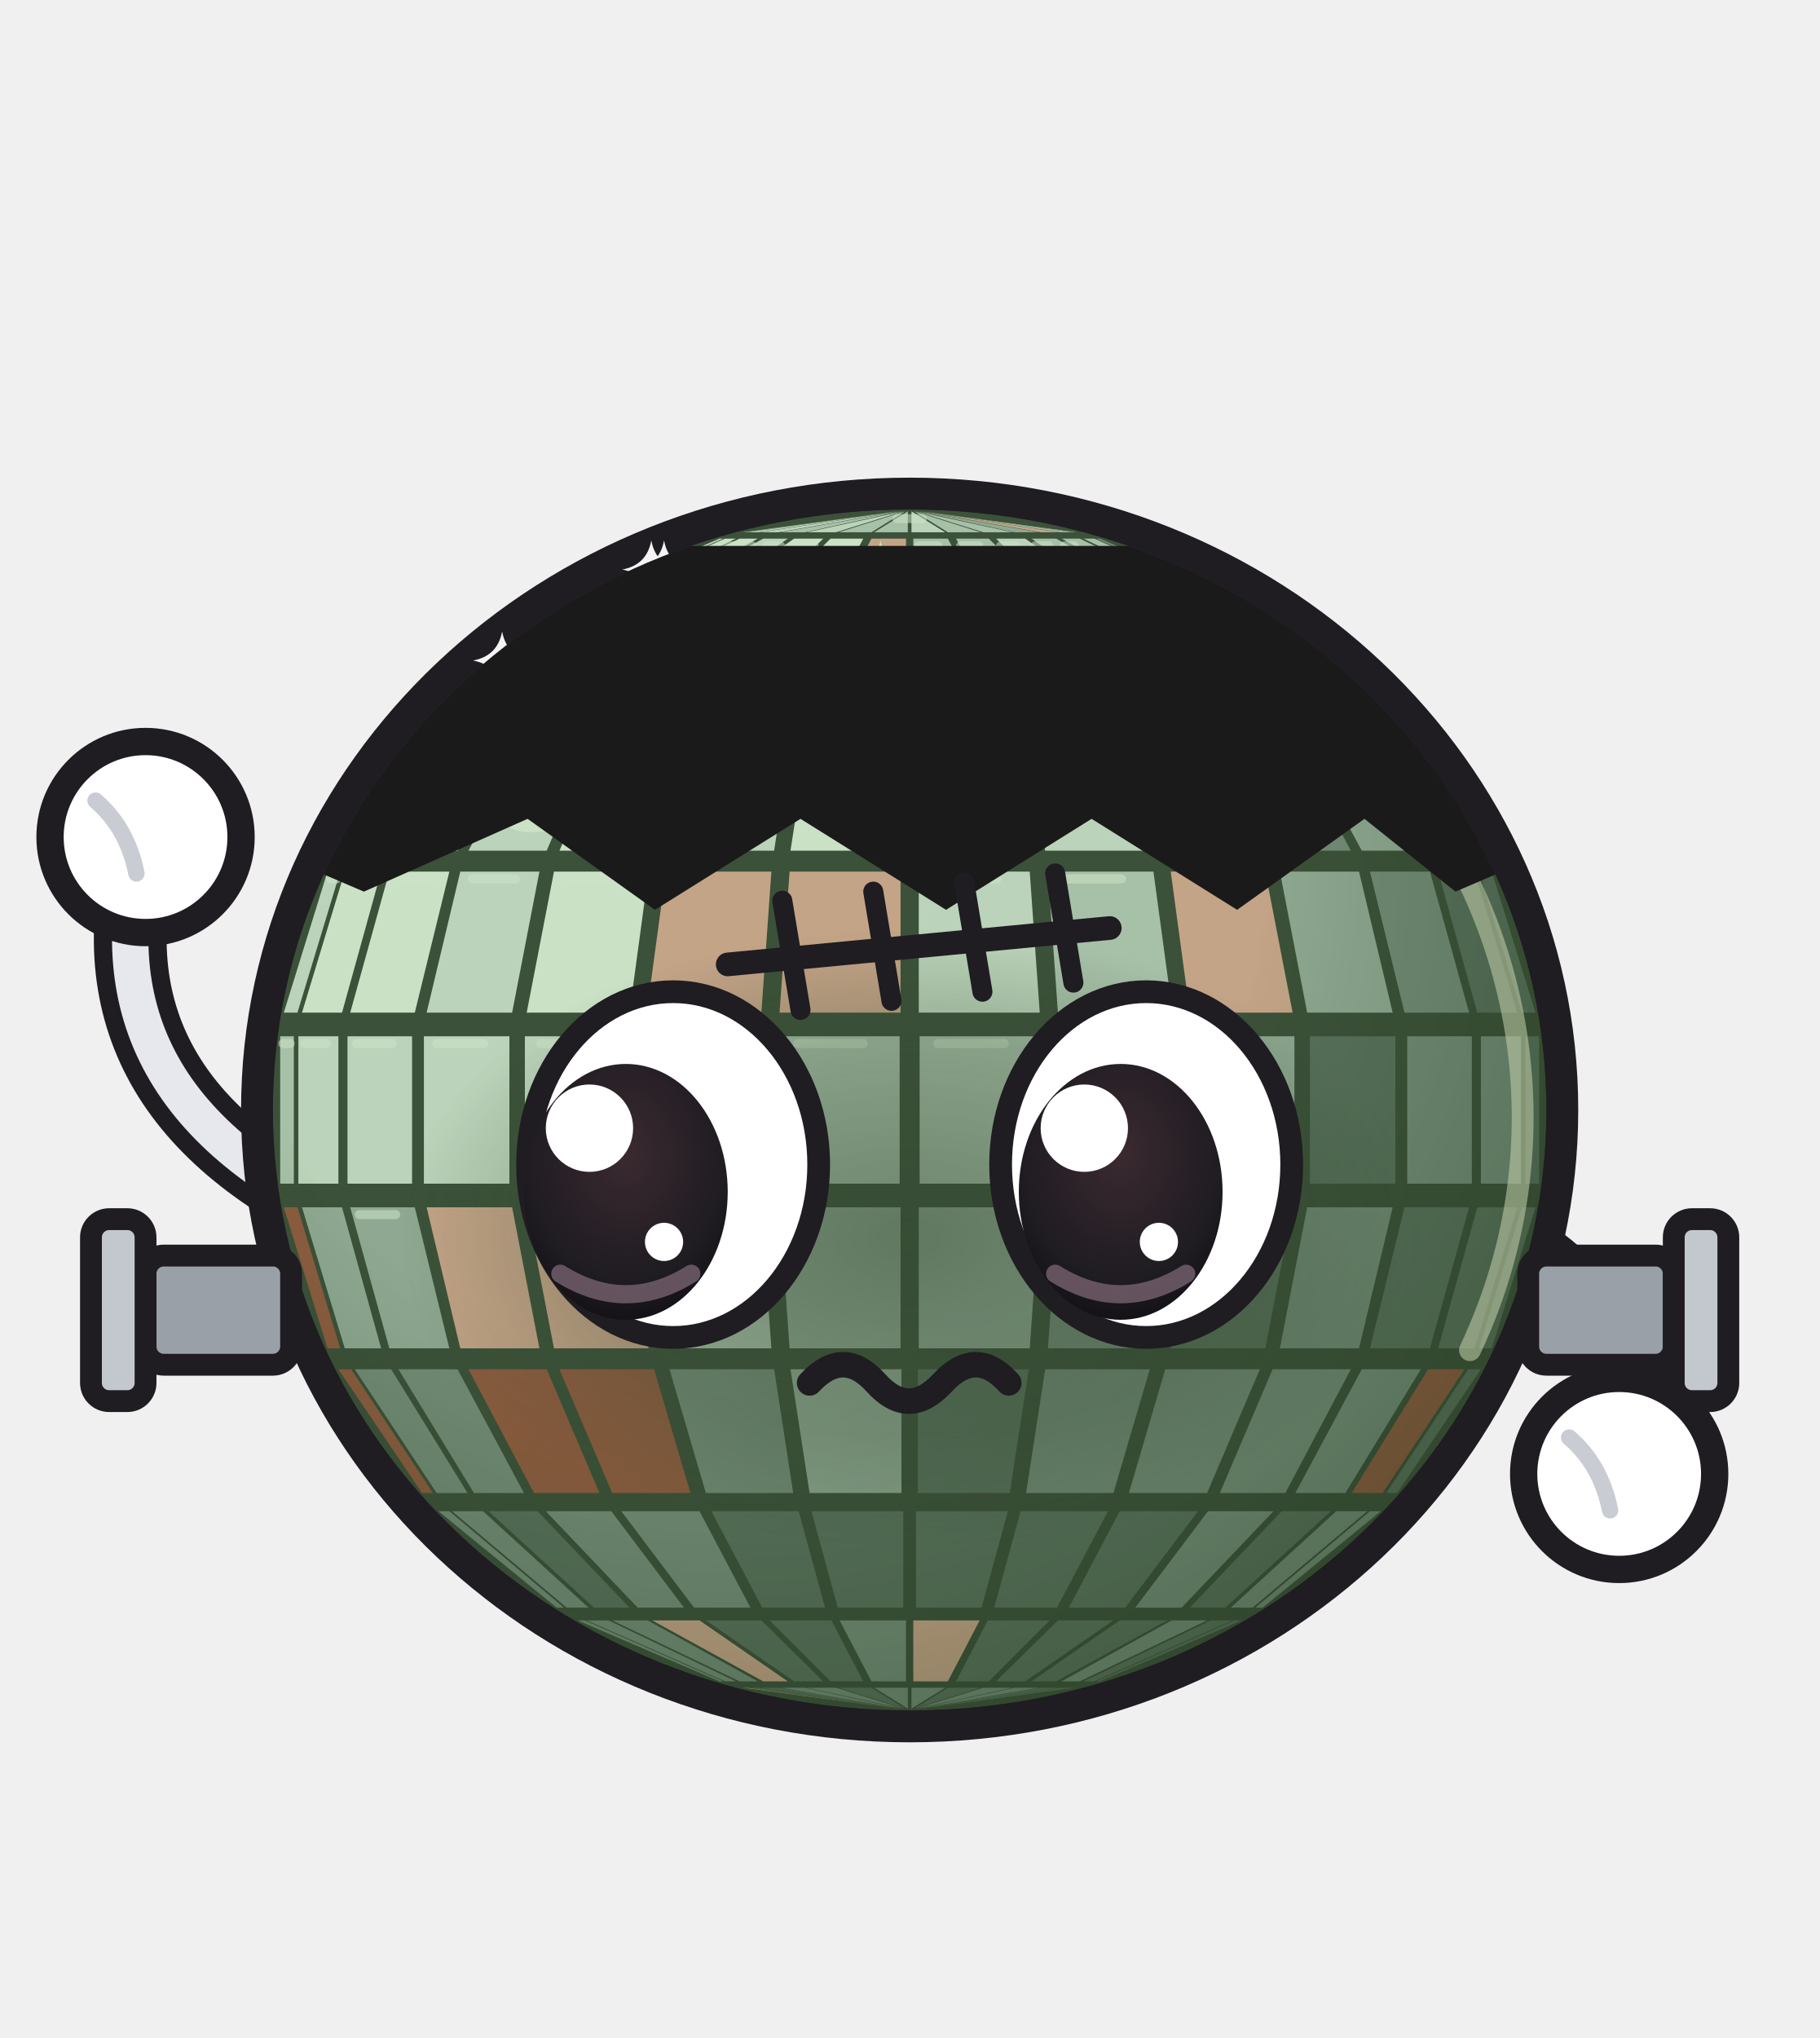
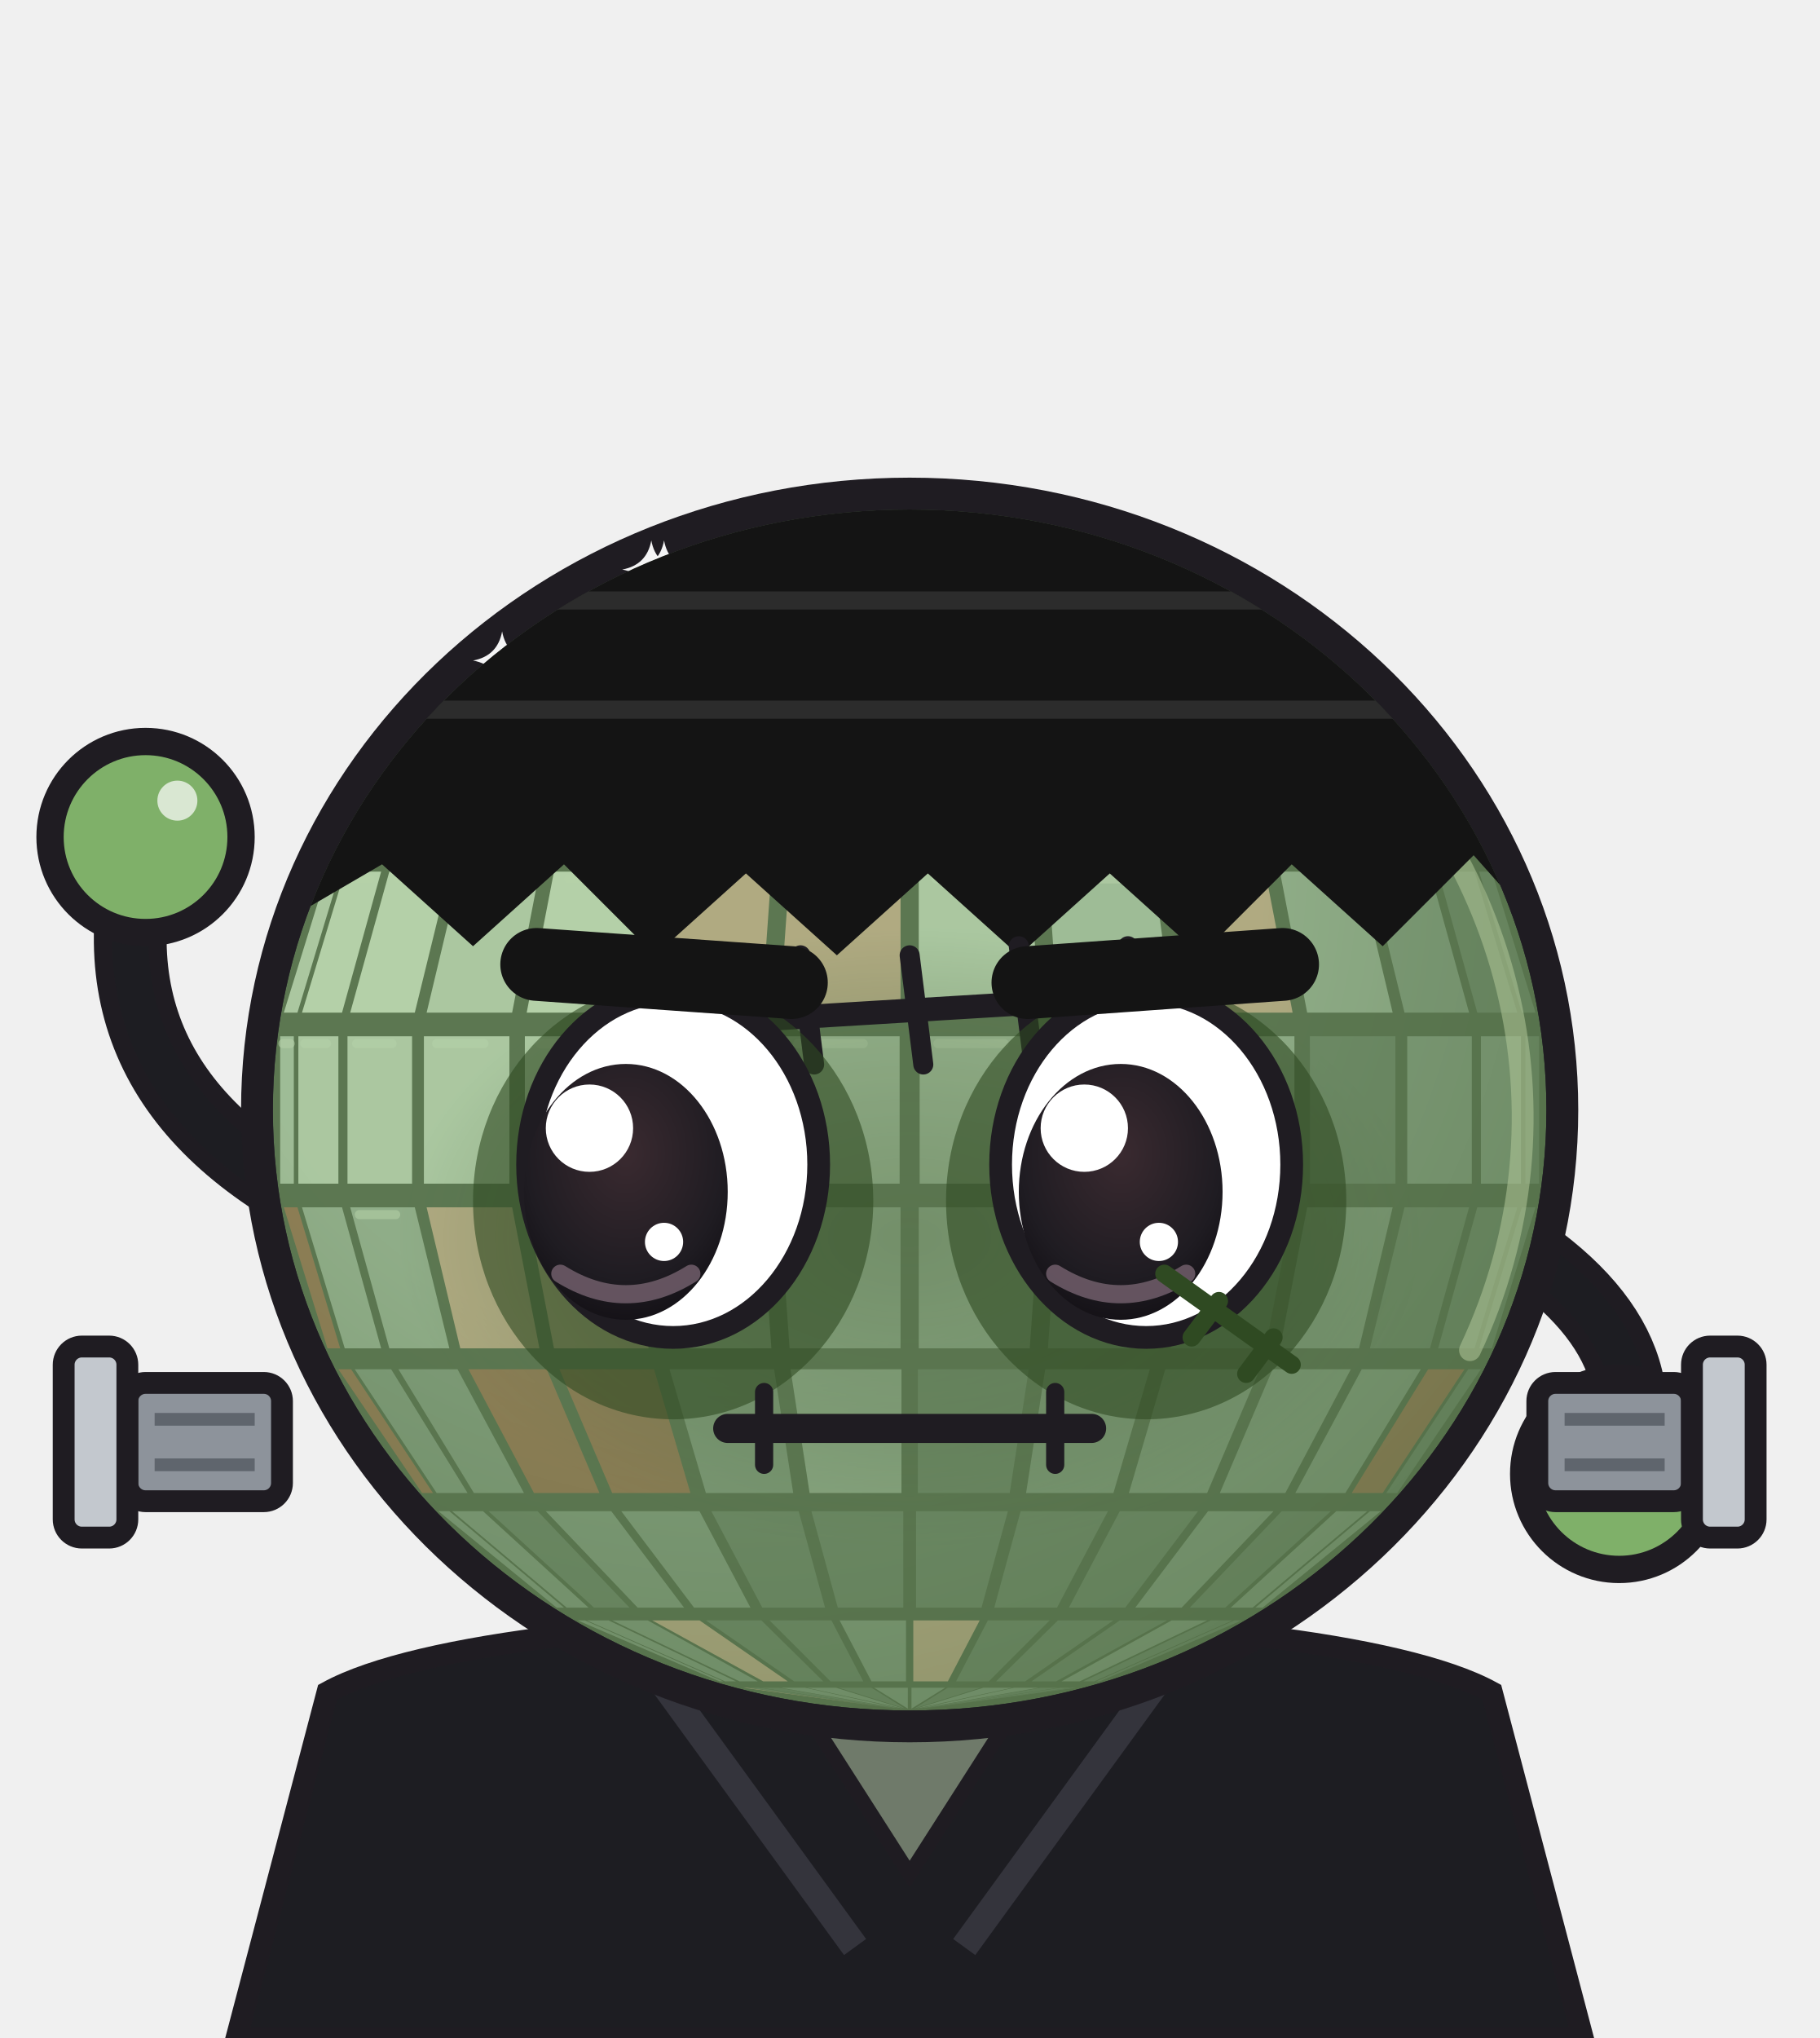
- <svg xmlns="http://www.w3.org/2000/svg" viewBox="0 0 200 224" role="img" aria-label="Globinho fantasiado de monstro, com parafusos e cicatriz">
+ <svg xmlns="http://www.w3.org/2000/svg" viewBox="0 0 200 224" role="img" aria-label="Globinho fantasiado de monstro, verde, com parafusos e cicatriz">
  <style>*{transform-box:view-box}.espia{transform-origin:100px 190px;animation:ginga 1s ease-in-out infinite alternate}@keyframes ginga{from{transform:rotate(-8deg)}to{transform:rotate(3deg)}}.braco-esq{animation:tchau .34s ease-in-out infinite alternate}@keyframes tchau{from{transform:rotate(-26deg)}to{transform:rotate(30deg)}}.olhos{animation:fecha 2.2s infinite}.palpebra{animation:abre 2.2s infinite}@keyframes fecha{0%,86%,100%{opacity:1}89%,94%{opacity:0}}@keyframes abre{0%,86%,100%{opacity:0}89%,94%{opacity:1}}@media (prefers-reduced-motion: reduce){*{animation:none!important}}</style>
  <defs>
    <clipPath id="cH5">
      <ellipse cx="100" cy="122" rx="70" ry="66" />
    </clipPath>
    <radialGradient id="sH5" cx="0.36" cy="0.3" r="0.82">
      <stop offset="0.5" stop-color="#000" stop-opacity="0" />
      <stop offset="1" stop-color="#000" stop-opacity="0.4" />
    </radialGradient>
    <radialGradient id="rH5" cx="0.5" cy="0.5" r="0.5">
      <stop offset="0" stop-color="#1F1C22" stop-opacity="0.5" />
      <stop offset="0.65" stop-color="#1F1C22" stop-opacity="0.26" />
      <stop offset="1" stop-color="#1F1C22" stop-opacity="0" />
    </radialGradient>
    <radialGradient id="iH5" cx="0.5" cy="0.35" r="0.7">
      <stop offset="0" stop-color="#3A2A30" />
      <stop offset="0.7" stop-color="#1F1C22" />
      <stop offset="1" stop-color="#120F14" />
    </radialGradient>
    <linearGradient id="tH5" x1="0" y1="0" x2="1" y2="0">
      <stop offset="0" stop-color="#7C808B" />
      <stop offset="0.35" stop-color="#FCFCFE" />
      <stop offset="1" stop-color="#A5A9B2" />
    </linearGradient>
  </defs>
  <g class="espia">
+     <path d="M36,186 C56,175 144,175 164,186 L174,224 L26,224Z" fill="#1d1d22" stroke="#1F1C22" stroke-width="2.4" />
+     <path d="M84,181 L100,206 L116,181Z" fill="#6f7a6a" stroke="#1F1C22" stroke-width="1.6" />
+     <path d="M70,181 L94,214 M130,181 L106,214" stroke="#34343c" stroke-width="3" fill="none" />
    <g class="braco braco-esq" style="transform-origin:38px 134px">
      <path d="M38,134 Q8,120 16,92" fill="none" stroke="#1F1C22" stroke-width="8" stroke-linecap="round" />
-       <path d="M38,134 Q8,120 16,92" fill="none" stroke="#E6E8ED" stroke-width="4" stroke-linecap="round" />
-       <circle cx="16" cy="92" r="10.5" fill="#FFFFFF" stroke="#1F1C22" stroke-width="3" />
-       <path d="M10.5,88 Q14,91 15,96" fill="none" stroke="#C9CCD3" stroke-width="1.8" stroke-linecap="round" />
-       <circle cx="19.5" cy="88" r="2.2" fill="#fff" />
+       <path d="M38,134 Q8,120 16,92" fill="none" stroke="#1d1d22" stroke-width="4" stroke-linecap="round" />
+       <circle cx="16" cy="92" r="10.5" fill="#7fb069" stroke="#1F1C22" stroke-width="3" />
+       <circle cx="19.5" cy="88" r="2.2" fill="#fff" opacity=".7" />
    </g>
    <g class="braco braco-dir" style="transform-origin:162px 134px">
      <path d="M162,134 Q184,146 178,162" fill="none" stroke="#1F1C22" stroke-width="8" stroke-linecap="round" />
-       <path d="M162,134 Q184,146 178,162" fill="none" stroke="#E6E8ED" stroke-width="4" stroke-linecap="round" />
-       <circle cx="178" cy="162" r="10.5" fill="#FFFFFF" stroke="#1F1C22" stroke-width="3" />
-       <path d="M172.5,158 Q176,161 177,166" fill="none" stroke="#C9CCD3" stroke-width="1.8" stroke-linecap="round" />
-       <circle cx="181.5" cy="158" r="2.2" fill="#fff" />
+       <path d="M162,134 Q184,146 178,162" fill="none" stroke="#1d1d22" stroke-width="4" stroke-linecap="round" />
+       <circle cx="178" cy="162" r="10.5" fill="#7fb069" stroke="#1F1C22" stroke-width="3" />
+       <circle cx="181.5" cy="158" r="2.2" fill="#fff" opacity=".7" />
    </g>
    <g class="corpo">
      <ellipse cx="100" cy="122" rx="73.5" ry="69.5" fill="#1F1C22" />
      <g class="facetas" clip-path="url(#cH5)">
        <ellipse cx="100" cy="122" rx="70" ry="66" fill="#2A2930" />
        <path d="M98.6,56.2 L98.6,56.2 L82.1,58.5 L81.7,58.5Z" fill="#C9CCD3" />
        <path d="M98.7,56.2 L98.7,56.2 L83.4,58.5 L82.2,58.5Z" fill="#E6E8ED" />
        <path d="M98.8,56.2 L98.8,56.2 L85.6,58.5 L83.6,58.5Z" fill="#E6E8ED" />
        <path d="M99.0,56.2 L99.0,56.2 L88.5,58.5 L85.8,58.5Z" fill="#C9CCD3" />
        <path d="M99.3,56.2 L99.3,56.2 L91.9,58.5 L88.7,58.5Z" fill="#E6E8ED" />
        <path d="M99.5,56.2 L99.5,56.2 L95.8,58.5 L92.2,58.5Z" fill="#C9CCD3" />
        <path d="M99.8,56.2 L99.8,56.2 L99.8,58.5 L96.1,58.5Z" fill="#C9CCD3" />
        <path d="M100.2,56.2 L100.2,56.2 L103.9,58.5 L100.2,58.5Z" fill="#E6E8ED" />
        <path d="M100.5,56.2 L100.5,56.2 L107.8,58.5 L104.2,58.5Z" fill="#C9CCD3" />
        <path d="M100.7,56.2 L100.7,56.2 L111.3,58.5 L108.1,58.5Z" fill="#C9CCD3" />
        <path d="M101.0,56.2 L101.0,56.2 L114.2,58.5 L111.5,58.5Z" fill="#A5A9B2" />
        <path d="M101.2,56.2 L101.2,56.2 L116.4,58.5 L114.4,58.5Z" fill="#F4A3A3" />
        <path d="M101.3,56.2 L101.3,56.2 L117.8,58.5 L116.6,58.5Z" fill="#C9CCD3" />
        <path d="M101.4,56.2 L101.4,56.2 L118.3,58.5 L117.9,58.5Z" fill="#C9CCD3" />
        <path d="M79.1,59.2 L79.5,59.2 L64.3,65.9 L63.5,65.9Z" fill="#E6E8ED" />
        <path d="M79.7,59.2 L80.9,59.2 L66.9,65.9 L64.5,65.9Z" fill="#FCFCFE" />
        <path d="M81.3,59.2 L83.3,59.2 L71.2,65.9 L67.3,65.9Z" fill="#FCFCFE" />
        <path d="M83.9,59.2 L86.6,59.2 L76.9,65.9 L71.7,65.9Z" fill="#E6E8ED" />
        <path d="M87.3,59.2 L90.5,59.2 L83.7,65.9 L77.6,65.9Z" fill="#FCFCFE" />
        <path d="M91.3,59.2 L94.9,59.2 L91.4,65.9 L84.6,65.9Z" fill="#FCFCFE" />
        <path d="M95.8,59.2 L99.6,59.2 L99.6,65.9 L92.3,65.9Z" fill="#F4A3A3" />
        <path d="M100.4,59.2 L104.2,59.2 L107.7,65.9 L100.4,65.9Z" fill="#C9CCD3" />
        <path d="M105.1,59.2 L108.7,59.2 L115.4,65.9 L108.6,65.9Z" fill="#C9CCD3" />
        <path d="M109.5,59.2 L112.7,59.2 L122.4,65.9 L116.3,65.9Z" fill="#E6E8ED" />
        <path d="M113.4,59.2 L116.1,59.2 L128.3,65.9 L123.1,65.9Z" fill="#C9CCD3" />
        <path d="M116.7,59.2 L118.7,59.2 L132.7,65.9 L128.8,65.9Z" fill="#C9CCD3" />
        <path d="M119.1,59.2 L120.3,59.2 L135.5,65.9 L133.1,65.9Z" fill="#C9CCD3" />
        <path d="M120.5,59.2 L120.9,59.2 L136.5,65.9 L135.7,65.9Z" fill="#7C808B" />
        <path d="M61.2,67.3 L62.0,67.3 L49.4,77.9 L48.2,77.9Z" fill="#FCFCFE" />
        <path d="M62.3,67.3 L64.7,67.3 L53.1,77.9 L49.7,77.9Z" fill="#FCFCFE" />
        <path d="M65.3,67.3 L69.2,67.3 L59.1,77.9 L53.7,77.9Z" fill="#E6E8ED" />
        <path d="M70.1,67.3 L75.2,67.3 L67.2,77.9 L60.0,77.9Z" fill="#FCFCFE" />
        <path d="M76.3,67.3 L82.5,67.3 L76.9,77.9 L68.3,77.9Z" fill="#FCFCFE" />
        <path d="M83.8,67.3 L90.7,67.3 L87.8,77.9 L78.2,77.9Z" fill="#FCFCFE" />
        <path d="M92.1,67.3 L99.3,67.3 L99.3,77.9 L89.2,77.9Z" fill="#FCFCFE" />
        <path d="M100.7,67.3 L107.9,67.3 L110.8,77.9 L100.7,77.9Z" fill="#E6E8ED" />
        <path d="M109.3,67.3 L116.2,67.3 L121.8,77.9 L112.2,77.9Z" fill="#E6E8ED" />
        <path d="M117.5,67.3 L123.7,67.3 L131.7,77.9 L123.1,77.9Z" fill="#E6E8ED" />
        <path d="M124.8,67.3 L129.9,67.3 L140.0,77.9 L132.8,77.9Z" fill="#C9CCD3" />
        <path d="M130.8,67.3 L134.7,67.3 L146.3,77.9 L140.9,77.9Z" fill="#A5A9B2" />
        <path d="M135.3,67.3 L137.7,67.3 L150.3,77.9 L146.9,77.9Z" fill="#7C808B" />
        <path d="M138.0,67.3 L138.8,67.3 L151.8,77.9 L150.6,77.9Z" fill="#7C808B" />
        <path d="M46.4,79.9 L47.6,79.9 L38.6,93.5 L37.2,93.5Z" fill="#FCFCFE" />
        <path d="M48.0,79.9 L51.4,79.9 L43.0,93.5 L39.0,93.5Z" fill="#FCFCFE" />
        <path d="M52.1,79.9 L57.6,79.9 L50.3,93.5 L43.8,93.5Z" fill="#FCFCFE" />
        <path d="M58.7,79.9 L65.9,79.9 L60.1,93.5 L51.5,93.5Z" fill="#E6E8ED" />
        <path d="M67.3,79.9 L75.9,79.9 L71.9,93.5 L61.5,93.5Z" fill="#FCFCFE" />
        <path d="M77.6,79.9 L87.2,79.9 L85.1,93.5 L73.6,93.5Z" fill="#E6E8ED" />
        <path d="M89.0,79.9 L99.1,79.9 L99.1,93.5 L86.9,93.5Z" fill="#FCFCFE" />
        <path d="M100.9,79.9 L111.0,79.9 L113.1,93.5 L100.9,93.5Z" fill="#C9CCD3" />
        <path d="M112.8,79.9 L122.4,79.9 L126.4,93.5 L114.9,93.5Z" fill="#E6E8ED" />
        <path d="M124.1,79.9 L132.7,79.9 L138.5,93.5 L128.1,93.5Z" fill="#A5A9B2" />
        <path d="M134.1,79.9 L141.3,79.9 L148.5,93.5 L139.9,93.5Z" fill="#7C808B" />
        <path d="M142.4,79.9 L147.9,79.9 L156.2,93.5 L149.7,93.5Z" fill="#A5A9B2" />
        <path d="M148.6,79.9 L152.0,79.9 L161.0,93.5 L157.0,93.5Z" fill="#555862" />
        <path d="M152.4,79.9 L153.6,79.9 L162.8,93.5 L161.4,93.5Z" fill="#7C808B" />
        <path d="M36.0,95.8 L37.4,95.8 L32.7,111.3 L31.2,111.3Z" fill="#E6E8ED" />
        <path d="M37.9,95.8 L41.9,95.8 L37.6,111.3 L33.2,111.3Z" fill="#FCFCFE" />
        <path d="M42.8,95.8 L49.4,95.8 L45.6,111.3 L38.5,111.3Z" fill="#FCFCFE" />
        <path d="M50.6,95.8 L59.3,95.8 L56.3,111.3 L46.9,111.3Z" fill="#E6E8ED" />
        <path d="M60.9,95.8 L71.3,95.8 L69.2,111.3 L57.9,111.3Z" fill="#FCFCFE" />
        <path d="M73.2,95.8 L84.8,95.8 L83.7,111.3 L71.1,111.3Z" fill="#F4A3A3" />
        <path d="M86.8,95.8 L99.0,95.8 L99.0,111.3 L85.7,111.3Z" fill="#F4A3A3" />
        <path d="M101.0,95.8 L113.2,95.8 L114.3,111.3 L101.0,111.3Z" fill="#E6E8ED" />
        <path d="M115.2,95.8 L126.8,95.8 L128.9,111.3 L116.3,111.3Z" fill="#C9CCD3" />
        <path d="M128.7,95.8 L139.1,95.8 L142.1,111.3 L130.8,111.3Z" fill="#F4A3A3" />
        <path d="M140.7,95.8 L149.4,95.8 L153.1,111.3 L143.7,111.3Z" fill="#A5A9B2" />
        <path d="M150.6,95.8 L157.2,95.8 L161.5,111.3 L154.4,111.3Z" fill="#7C808B" />
        <path d="M158.1,95.8 L162.1,95.8 L166.8,111.3 L162.4,111.3Z" fill="#555862" />
        <path d="M162.6,95.8 L164.0,95.8 L168.8,111.3 L167.3,111.3Z" fill="#555862" />
        <path d="M30.8,113.9 L32.3,113.9 L32.3,130.1 L30.8,130.1Z" fill="#C9CCD3" />
        <path d="M32.8,113.9 L37.2,113.9 L37.2,130.1 L32.8,130.1Z" fill="#E6E8ED" />
        <path d="M38.2,113.9 L45.3,113.9 L45.3,130.1 L38.2,130.1Z" fill="#E6E8ED" />
        <path d="M46.6,113.9 L56.0,113.9 L56.0,130.1 L46.6,130.1Z" fill="#E6E8ED" />
        <path d="M57.7,113.9 L69.0,113.9 L69.0,130.1 L57.7,130.1Z" fill="#E6E8ED" />
        <path d="M71.0,113.9 L83.6,113.9 L83.6,130.1 L71.0,130.1Z" fill="#C9CCD3" />
        <path d="M85.7,113.9 L98.9,113.9 L98.9,130.1 L85.7,130.1Z" fill="#C9CCD3" />
        <path d="M101.1,113.9 L114.3,113.9 L114.3,130.1 L101.1,130.1Z" fill="#C9CCD3" />
        <path d="M116.4,113.9 L129.0,113.9 L129.0,130.1 L116.4,130.1Z" fill="#C9CCD3" />
        <path d="M131.0,113.9 L142.3,113.9 L142.3,130.1 L131.0,130.1Z" fill="#A5A9B2" />
        <path d="M144.0,113.9 L153.4,113.9 L153.4,130.1 L144.0,130.1Z" fill="#555862" />
        <path d="M154.7,113.9 L161.8,113.9 L161.8,130.1 L154.7,130.1Z" fill="#7C808B" />
        <path d="M162.8,113.9 L167.2,113.9 L167.2,130.1 L162.8,130.1Z" fill="#7C808B" />
        <path d="M167.7,113.9 L169.2,113.9 L169.2,130.1 L167.7,130.1Z" fill="#555862" />
        <path d="M31.2,132.7 L32.7,132.7 L37.4,148.2 L36.0,148.2Z" fill="#A33A3A" />
        <path d="M33.2,132.7 L37.6,132.7 L41.9,148.2 L37.9,148.2Z" fill="#A5A9B2" />
        <path d="M38.5,132.7 L45.6,132.7 L49.4,148.2 L42.8,148.2Z" fill="#A5A9B2" />
        <path d="M46.9,132.7 L56.3,132.7 L59.3,148.2 L50.6,148.2Z" fill="#F4A3A3" />
        <path d="M57.9,132.7 L69.2,132.7 L71.3,148.2 L60.9,148.2Z" fill="#F4A3A3" />
        <path d="M71.1,132.7 L83.7,132.7 L84.8,148.2 L73.2,148.2Z" fill="#C9CCD3" />
        <path d="M85.7,132.7 L99.0,132.7 L99.0,148.2 L86.8,148.2Z" fill="#A5A9B2" />
        <path d="M101.0,132.7 L114.3,132.7 L113.2,148.2 L101.0,148.2Z" fill="#A5A9B2" />
        <path d="M116.3,132.7 L128.9,132.7 L126.8,148.2 L115.2,148.2Z" fill="#7C808B" />
        <path d="M130.8,132.7 L142.1,132.7 L139.1,148.2 L128.7,148.2Z" fill="#555862" />
        <path d="M143.7,132.7 L153.1,132.7 L149.4,148.2 L140.7,148.2Z" fill="#7C808B" />
        <path d="M154.4,132.7 L161.5,132.7 L157.2,148.2 L150.6,148.2Z" fill="#555862" />
        <path d="M162.4,132.7 L166.8,132.7 L162.1,148.2 L158.1,148.2Z" fill="#555862" />
        <path d="M167.3,132.7 L168.8,132.7 L164.0,148.2 L162.6,148.2Z" fill="#555862" />
        <path d="M37.2,150.5 L38.6,150.5 L47.6,164.1 L46.4,164.1Z" fill="#A33A3A" />
        <path d="M39.0,150.5 L43.0,150.5 L51.4,164.1 L48.0,164.1Z" fill="#7C808B" />
        <path d="M43.8,150.5 L50.3,150.5 L57.6,164.1 L52.1,164.1Z" fill="#7C808B" />
        <path d="M51.5,150.5 L60.1,150.5 L65.9,164.1 L58.7,164.1Z" fill="#A33A3A" />
        <path d="M61.5,150.5 L71.9,150.5 L75.9,164.1 L67.3,164.1Z" fill="#A33A3A" />
        <path d="M73.6,150.5 L85.1,150.5 L87.2,164.1 L77.6,164.1Z" fill="#7C808B" />
        <path d="M86.9,150.5 L99.1,150.5 L99.1,164.1 L89.0,164.1Z" fill="#A5A9B2" />
        <path d="M100.9,150.5 L113.1,150.5 L111.0,164.1 L100.9,164.1Z" fill="#555862" />
        <path d="M114.9,150.5 L126.4,150.5 L122.4,164.1 L112.8,164.1Z" fill="#7C808B" />
        <path d="M128.1,150.5 L138.5,150.5 L132.7,164.1 L124.1,164.1Z" fill="#7C808B" />
        <path d="M139.9,150.5 L148.5,150.5 L141.3,164.1 L134.1,164.1Z" fill="#7C808B" />
        <path d="M149.7,150.5 L156.2,150.5 L147.9,164.1 L142.4,164.1Z" fill="#7C808B" />
        <path d="M157.0,150.5 L161.0,150.5 L152.0,164.1 L148.6,164.1Z" fill="#A33A3A" />
        <path d="M161.4,150.5 L162.8,150.5 L153.6,164.1 L152.4,164.1Z" fill="#555862" />
        <path d="M48.2,166.1 L49.4,166.1 L62.0,176.7 L61.2,176.7Z" fill="#7C808B" />
        <path d="M49.7,166.1 L53.1,166.1 L64.7,176.7 L62.3,176.7Z" fill="#7C808B" />
        <path d="M53.7,166.1 L59.1,166.1 L69.2,176.7 L65.3,176.7Z" fill="#555862" />
        <path d="M60.0,166.1 L67.2,166.1 L75.2,176.7 L70.1,176.7Z" fill="#7C808B" />
        <path d="M68.3,166.1 L76.9,166.1 L82.5,176.7 L76.3,176.7Z" fill="#7C808B" />
        <path d="M78.2,166.1 L87.8,166.1 L90.7,176.7 L83.8,176.7Z" fill="#555862" />
        <path d="M89.2,166.1 L99.3,166.1 L99.3,176.7 L92.1,176.7Z" fill="#555862" />
        <path d="M100.7,166.1 L110.8,166.1 L107.9,176.7 L100.7,176.7Z" fill="#555862" />
        <path d="M112.2,166.1 L121.8,166.1 L116.2,176.7 L109.3,176.7Z" fill="#555862" />
        <path d="M123.1,166.1 L131.7,166.1 L123.7,176.7 L117.5,176.7Z" fill="#555862" />
        <path d="M132.8,166.1 L140.0,166.1 L129.9,176.7 L124.8,176.7Z" fill="#7C808B" />
        <path d="M140.9,166.1 L146.3,166.1 L134.7,176.7 L130.8,176.7Z" fill="#555862" />
        <path d="M146.9,166.1 L150.3,166.1 L137.7,176.7 L135.3,176.7Z" fill="#7C808B" />
        <path d="M150.6,166.1 L151.8,166.1 L138.8,176.7 L138.0,176.7Z" fill="#7C808B" />
        <path d="M63.5,178.1 L64.3,178.1 L79.5,184.8 L79.1,184.8Z" fill="#7C808B" />
        <path d="M64.5,178.1 L66.9,178.1 L80.9,184.8 L79.7,184.8Z" fill="#7C808B" />
        <path d="M67.3,178.1 L71.2,178.1 L83.3,184.8 L81.3,184.8Z" fill="#7C808B" />
        <path d="M71.7,178.1 L76.9,178.1 L86.6,184.8 L83.9,184.8Z" fill="#F4A3A3" />
        <path d="M77.6,178.1 L83.7,178.1 L90.5,184.8 L87.3,184.8Z" fill="#555862" />
        <path d="M84.6,178.1 L91.4,178.1 L94.9,184.8 L91.3,184.8Z" fill="#555862" />
        <path d="M92.3,178.1 L99.6,178.1 L99.6,184.8 L95.8,184.8Z" fill="#7C808B" />
        <path d="M100.4,178.1 L107.7,178.1 L104.2,184.8 L100.4,184.8Z" fill="#F4A3A3" />
        <path d="M108.6,178.1 L115.4,178.1 L108.7,184.8 L105.1,184.8Z" fill="#555862" />
        <path d="M116.3,178.1 L122.4,178.1 L112.7,184.8 L109.5,184.8Z" fill="#555862" />
        <path d="M123.1,178.1 L128.3,178.1 L116.1,184.8 L113.4,184.8Z" fill="#555862" />
        <path d="M128.8,178.1 L132.7,178.1 L118.7,184.8 L116.7,184.8Z" fill="#7C808B" />
        <path d="M133.1,178.1 L135.5,178.1 L120.3,184.8 L119.1,184.8Z" fill="#555862" />
        <path d="M135.7,178.1 L136.5,178.1 L120.9,184.8 L120.5,184.8Z" fill="#555862" />
        <path d="M81.7,185.5 L82.1,185.5 L98.6,187.8 L98.6,187.8Z" fill="#F4A3A3" />
        <path d="M82.2,185.5 L83.4,185.5 L98.7,187.8 L98.7,187.8Z" fill="#555862" />
        <path d="M83.6,185.5 L85.6,185.5 L98.8,187.8 L98.8,187.8Z" fill="#555862" />
        <path d="M85.8,185.5 L88.5,185.5 L99.0,187.8 L99.0,187.8Z" fill="#7C808B" />
        <path d="M88.7,185.5 L91.9,185.5 L99.3,187.8 L99.3,187.8Z" fill="#7C808B" />
        <path d="M92.2,185.5 L95.8,185.5 L99.5,187.8 L99.5,187.8Z" fill="#555862" />
        <path d="M96.1,185.5 L99.8,185.5 L99.8,187.8 L99.8,187.8Z" fill="#7C808B" />
        <path d="M100.2,185.5 L103.9,185.5 L100.2,187.8 L100.2,187.8Z" fill="#7C808B" />
        <path d="M104.2,185.5 L107.8,185.5 L100.5,187.8 L100.5,187.8Z" fill="#555862" />
        <path d="M108.1,185.5 L111.3,185.5 L100.7,187.8 L100.7,187.8Z" fill="#7C808B" />
        <path d="M111.5,185.5 L114.2,185.5 L101.0,187.8 L101.0,187.8Z" fill="#7C808B" />
        <path d="M114.4,185.5 L116.4,185.5 L101.2,187.8 L101.2,187.8Z" fill="#555862" />
        <path d="M116.6,185.5 L117.8,185.5 L101.3,187.8 L101.3,187.8Z" fill="#555862" />
        <path d="M117.9,185.5 L118.3,185.5 L101.4,187.8 L101.4,187.8Z" fill="#555862" />
        <path d="M98.6,57.0 L98.6,57.0 M98.7,57.0 L98.7,57.0 M98.8,57.0 L98.8,57.0 M99.0,57.0 L99.0,57.0 M99.3,57.0 L99.3,57.0 M99.5,57.0 L99.5,57.0 M99.8,57.0 L99.8,57.0 M100.2,57.0 L100.2,57.0 M100.5,57.0 L100.5,57.0 M100.7,57.0 L100.7,57.0 M101.0,57.0 L101.0,57.0 M101.3,57.0 L101.3,57.0 M101.4,57.0 L101.4,57.0 M79.1,60.0 L79.4,60.0 M79.9,60.0 L80.6,60.0 M81.6,60.0 L82.7,60.0 M84.3,60.0 L85.8,60.0 M87.8,60.0 L89.5,60.0 M91.9,60.0 L93.8,60.0 M101.0,60.0 L103.1,60.0 M105.6,60.0 L107.6,60.0 M110.0,60.0 L111.7,60.0 M113.8,60.0 L115.3,60.0 M117.0,60.0 L118.1,60.0 M61.3,68.1 L61.8,68.1 M62.7,68.1 L64.0,68.1 M65.9,68.1 L68.0,68.1 M70.9,68.1 L73.7,68.1 M77.3,68.1 L80.7,68.1 M84.8,68.1 L88.6,68.1 M93.1,68.1 L97.1,68.1 M101.8,68.1 L105.8,68.1 M110.4,68.1 L114.1,68.1 M118.4,68.1 L121.8,68.1 M125.5,68.1 L128.4,68.1 M46.6,80.7 L47.2,80.7 M48.5,80.7 L50.3,80.7 M53.0,80.7 L55.9,80.7 M59.8,80.7 L63.7,80.7 M68.6,80.7 L73.4,80.7 M79.0,80.7 L84.3,80.7 M90.5,80.7 L96.1,80.7 M102.4,80.7 L108.0,80.7 M114.2,80.7 L119.5,80.7 M125.3,80.7 L130.1,80.7 M36.3,96.6 L37.0,96.6 M38.5,96.6 L40.7,96.6 M43.8,96.6 L47.4,96.6 M51.9,96.6 L56.7,96.6 M62.5,96.6 L68.2,96.6 M102.9,96.6 L109.6,96.6 M117.0,96.6 L123.3,96.6 M31.1,114.7 L31.9,114.7 M33.5,114.7 L35.9,114.7 M39.2,114.7 L43.1,114.7 M48.0,114.7 L53.2,114.7 M59.4,114.7 L65.6,114.7 M72.9,114.7 L79.8,114.7 M87.7,114.7 L94.9,114.7 M103.1,114.7 L110.4,114.7 M39.5,133.5 L43.5,133.5 M73.0,133.5 L79.9,133.5" fill="none" stroke="#fff" stroke-width="1" stroke-linecap="round" opacity="0.55" />
      </g>
      <ellipse cx="100" cy="122" rx="70" ry="66" fill="url(#sH5)" />
      <path d="M143.4,74.48 A67,63 0 0 1 161.6,148.4" fill="none" stroke="#F6E7DA" stroke-width="2.4" stroke-linecap="round" opacity="0.55" />
      <ellipse class="reflexo" cx="65.0" cy="82.4" rx="12.6" ry="5.94" fill="#fff" opacity="0.92" transform="rotate(-38 65.0 82.4)" />
      <circle cx="81.1" cy="72.5" r="3.2" fill="#fff" opacity="0.9" />
      <g class="cintilas">
        <path class="cintila" d="M71.6,59.4 Q72.1,62.1 74.8,62.6 Q72.1,63.1 71.6,65.8 Q71.1,63.1 68.4,62.6 Q71.1,62.1 71.6,59.4Z" fill="#FFFFFF" opacity="0.95" />
        <path class="cintila" d="M73.0,59.4 Q73.5,62.1 76.2,62.6 Q73.5,63.1 73.0,65.8 Q72.5,63.1 69.8,62.6 Q72.5,62.1 73.0,59.4Z" fill="#FFFFFF" opacity="0.95" />
        <path class="cintila" d="M96.8,59.4 Q97.3,62.1 100.0,62.6 Q97.3,63.1 96.8,65.8 Q96.3,63.1 93.6,62.6 Q96.3,62.1 96.8,59.4Z" fill="#FFFFFF" opacity="0.95" />
        <path class="cintila" d="M55.2,69.4 Q55.7,72.1 58.4,72.6 Q55.7,73.1 55.2,75.8 Q54.7,73.1 52.0,72.6 Q54.7,72.1 55.2,69.4Z" fill="#FFFFFF" opacity="0.95" />
      </g>
    </g>
    <ellipse cx="100" cy="136" rx="56.0" ry="34.32" fill="url(#rH5)" />
    <g clip-path="url(#cH5)">
-       <ellipse cx="100" cy="122" rx="70" ry="66" fill="#5fa84a" opacity=".32" />
-       <path d="M26,60 L174,60 L174,92 L160,98 L150,90 L136,100 L120,90 L104,100 L88,90 L72,100 L58,90 L40,98 L26,92Z" fill="#1a1a1a" />
-     </g>
-     <path d="M80,106 L122,102" stroke="#1F1C22" stroke-width="2.6" stroke-linecap="round" />
-     <path d="M86,99 L88,111" stroke="#1F1C22" stroke-width="2.2" stroke-linecap="round" />
-     <path d="M96,98 L98,110" stroke="#1F1C22" stroke-width="2.2" stroke-linecap="round" />
-     <path d="M106,97 L108,109" stroke="#1F1C22" stroke-width="2.2" stroke-linecap="round" />
-     <path d="M116,96 L118,108" stroke="#1F1C22" stroke-width="2.2" stroke-linecap="round" />
+       <ellipse cx="100" cy="122" rx="70" ry="66" fill="#7fb069" opacity="0.58" />
+     </g>
+     <g clip-path="url(#cH5)">
+       <path d="M20,52 L180,52 L180,98 L170,103 L162,94 L152,104 L142,95 L132,105 L122,96 L112,105 L102,96 L92,105 L82,96 L72,105 L62,95 L52,104 L42,95 L30,102 L20,97Z" fill="#141414" />
+       <path d="M40,66 L160,66 M44,78 L156,78" stroke="#2c2c2c" stroke-width="2" />
+     </g>
+     <path d="M68,113 L134,109" stroke="#1F1C22" stroke-width="2.6" stroke-linecap="round" />
+     <path d="M76,106 L77.5,118" stroke="#1F1C22" stroke-width="2.2" stroke-linecap="round" />
+     <path d="M88,105 L89.5,117" stroke="#1F1C22" stroke-width="2.2" stroke-linecap="round" />
+     <path d="M100,105 L101.5,117" stroke="#1F1C22" stroke-width="2.2" stroke-linecap="round" />
+     <path d="M112,104 L113.5,116" stroke="#1F1C22" stroke-width="2.2" stroke-linecap="round" />
+     <path d="M124,104 L125.5,116" stroke="#1F1C22" stroke-width="2.2" stroke-linecap="round" />
+     <ellipse cx="74" cy="132" rx="22" ry="24" fill="#2f4a22" opacity=".6" />
+     <ellipse cx="126" cy="132" rx="22" ry="24" fill="#2f4a22" opacity=".6" />
    <g class="olhos olhos-normal">
      <ellipse cx="74" cy="128" rx="16" ry="19" fill="#FFFFFF" stroke="#1F1C22" stroke-width="2.5" />
      <g class="pupila">
        <ellipse cx="68.8" cy="131" rx="11.2" ry="14.06" fill="url(#iH5)" />
        <path d="M61.6,140 Q68.8,144.5 76.0,140" fill="none" stroke="#6B5A66" stroke-width="2" stroke-linecap="round" opacity="0.9" />
        <circle cx="64.8" cy="124" r="4.8" fill="#fff" />
        <circle cx="73.0" cy="136.5" r="2.1" fill="#fff" />
      </g>
      <ellipse cx="126" cy="128" rx="16" ry="19" fill="#FFFFFF" stroke="#1F1C22" stroke-width="2.5" />
      <g class="pupila">
        <ellipse cx="123.2" cy="131" rx="11.2" ry="14.06" fill="url(#iH5)" />
        <path d="M116.0,140 Q123.2,144.5 130.4,140" fill="none" stroke="#6B5A66" stroke-width="2" stroke-linecap="round" opacity="0.9" />
        <circle cx="119.2" cy="124" r="4.8" fill="#fff" />
        <circle cx="127.4" cy="136.5" r="2.1" fill="#fff" />
      </g>
    </g>
    <g class="palpebra" opacity="0">
      <path d="M57,128 Q74,141 91,128" fill="none" stroke="#1F1C22" stroke-width="4.5" stroke-linecap="round" />
      <path d="M109,128 Q126,141 143,128" fill="none" stroke="#1F1C22" stroke-width="4.5" stroke-linecap="round" />
    </g>
-     <g class="boca">
-       <path d="M89,152 q3.7,-4 7.3,0 t7.3,0 t7.3,0" fill="none" stroke="#1F1C22" stroke-width="2.8" stroke-linecap="round" />
-     </g>
-     <rect x="16" y="138" width="16" height="12" rx="2" fill="#9aa0a8" stroke="#1F1C22" stroke-width="2.4" />
-     <rect x="10" y="134" width="6" height="20" rx="2" fill="#c3c8ce" stroke="#1F1C22" stroke-width="2.4" />
-     <rect x="168" y="138" width="16" height="12" rx="2" fill="#9aa0a8" stroke="#1F1C22" stroke-width="2.4" />
-     <rect x="184" y="134" width="6" height="20" rx="2" fill="#c3c8ce" stroke="#1F1C22" stroke-width="2.4" />
+     <path d="M59,106 L87,108" stroke="#141414" stroke-width="8" stroke-linecap="round" />
+     <path d="M141,106 L113,108" stroke="#141414" stroke-width="8" stroke-linecap="round" />
+     <path d="M80,157 L120,157" stroke="#1F1C22" stroke-width="3.2" stroke-linecap="round" />
+     <path d="M84,153 L84,161 M116,153 L116,161" stroke="#1F1C22" stroke-width="2" stroke-linecap="round" />
+     <path d="M128,140 L142,150 M131,147 l3,-4 M137,151 l3,-4" stroke="#2f4a22" stroke-width="2" stroke-linecap="round" />
+     <rect x="14" y="152" width="17" height="13" rx="2" fill="#8d939b" stroke="#1F1C22" stroke-width="2.4" />
+     <rect x="7" y="148" width="7" height="21" rx="2" fill="#c3c8ce" stroke="#1F1C22" stroke-width="2.4" />
+     <path d="M17,156 l11,0 M17,161 l11,0" stroke="#5f656d" stroke-width="1.4" />
+     <rect x="169" y="152" width="17" height="13" rx="2" fill="#8d939b" stroke="#1F1C22" stroke-width="2.4" />
+     <rect x="186" y="148" width="7" height="21" rx="2" fill="#c3c8ce" stroke="#1F1C22" stroke-width="2.4" />
+     <path d="M172,156 l11,0 M172,161 l11,0" stroke="#5f656d" stroke-width="1.4" />
  </g>
</svg>
